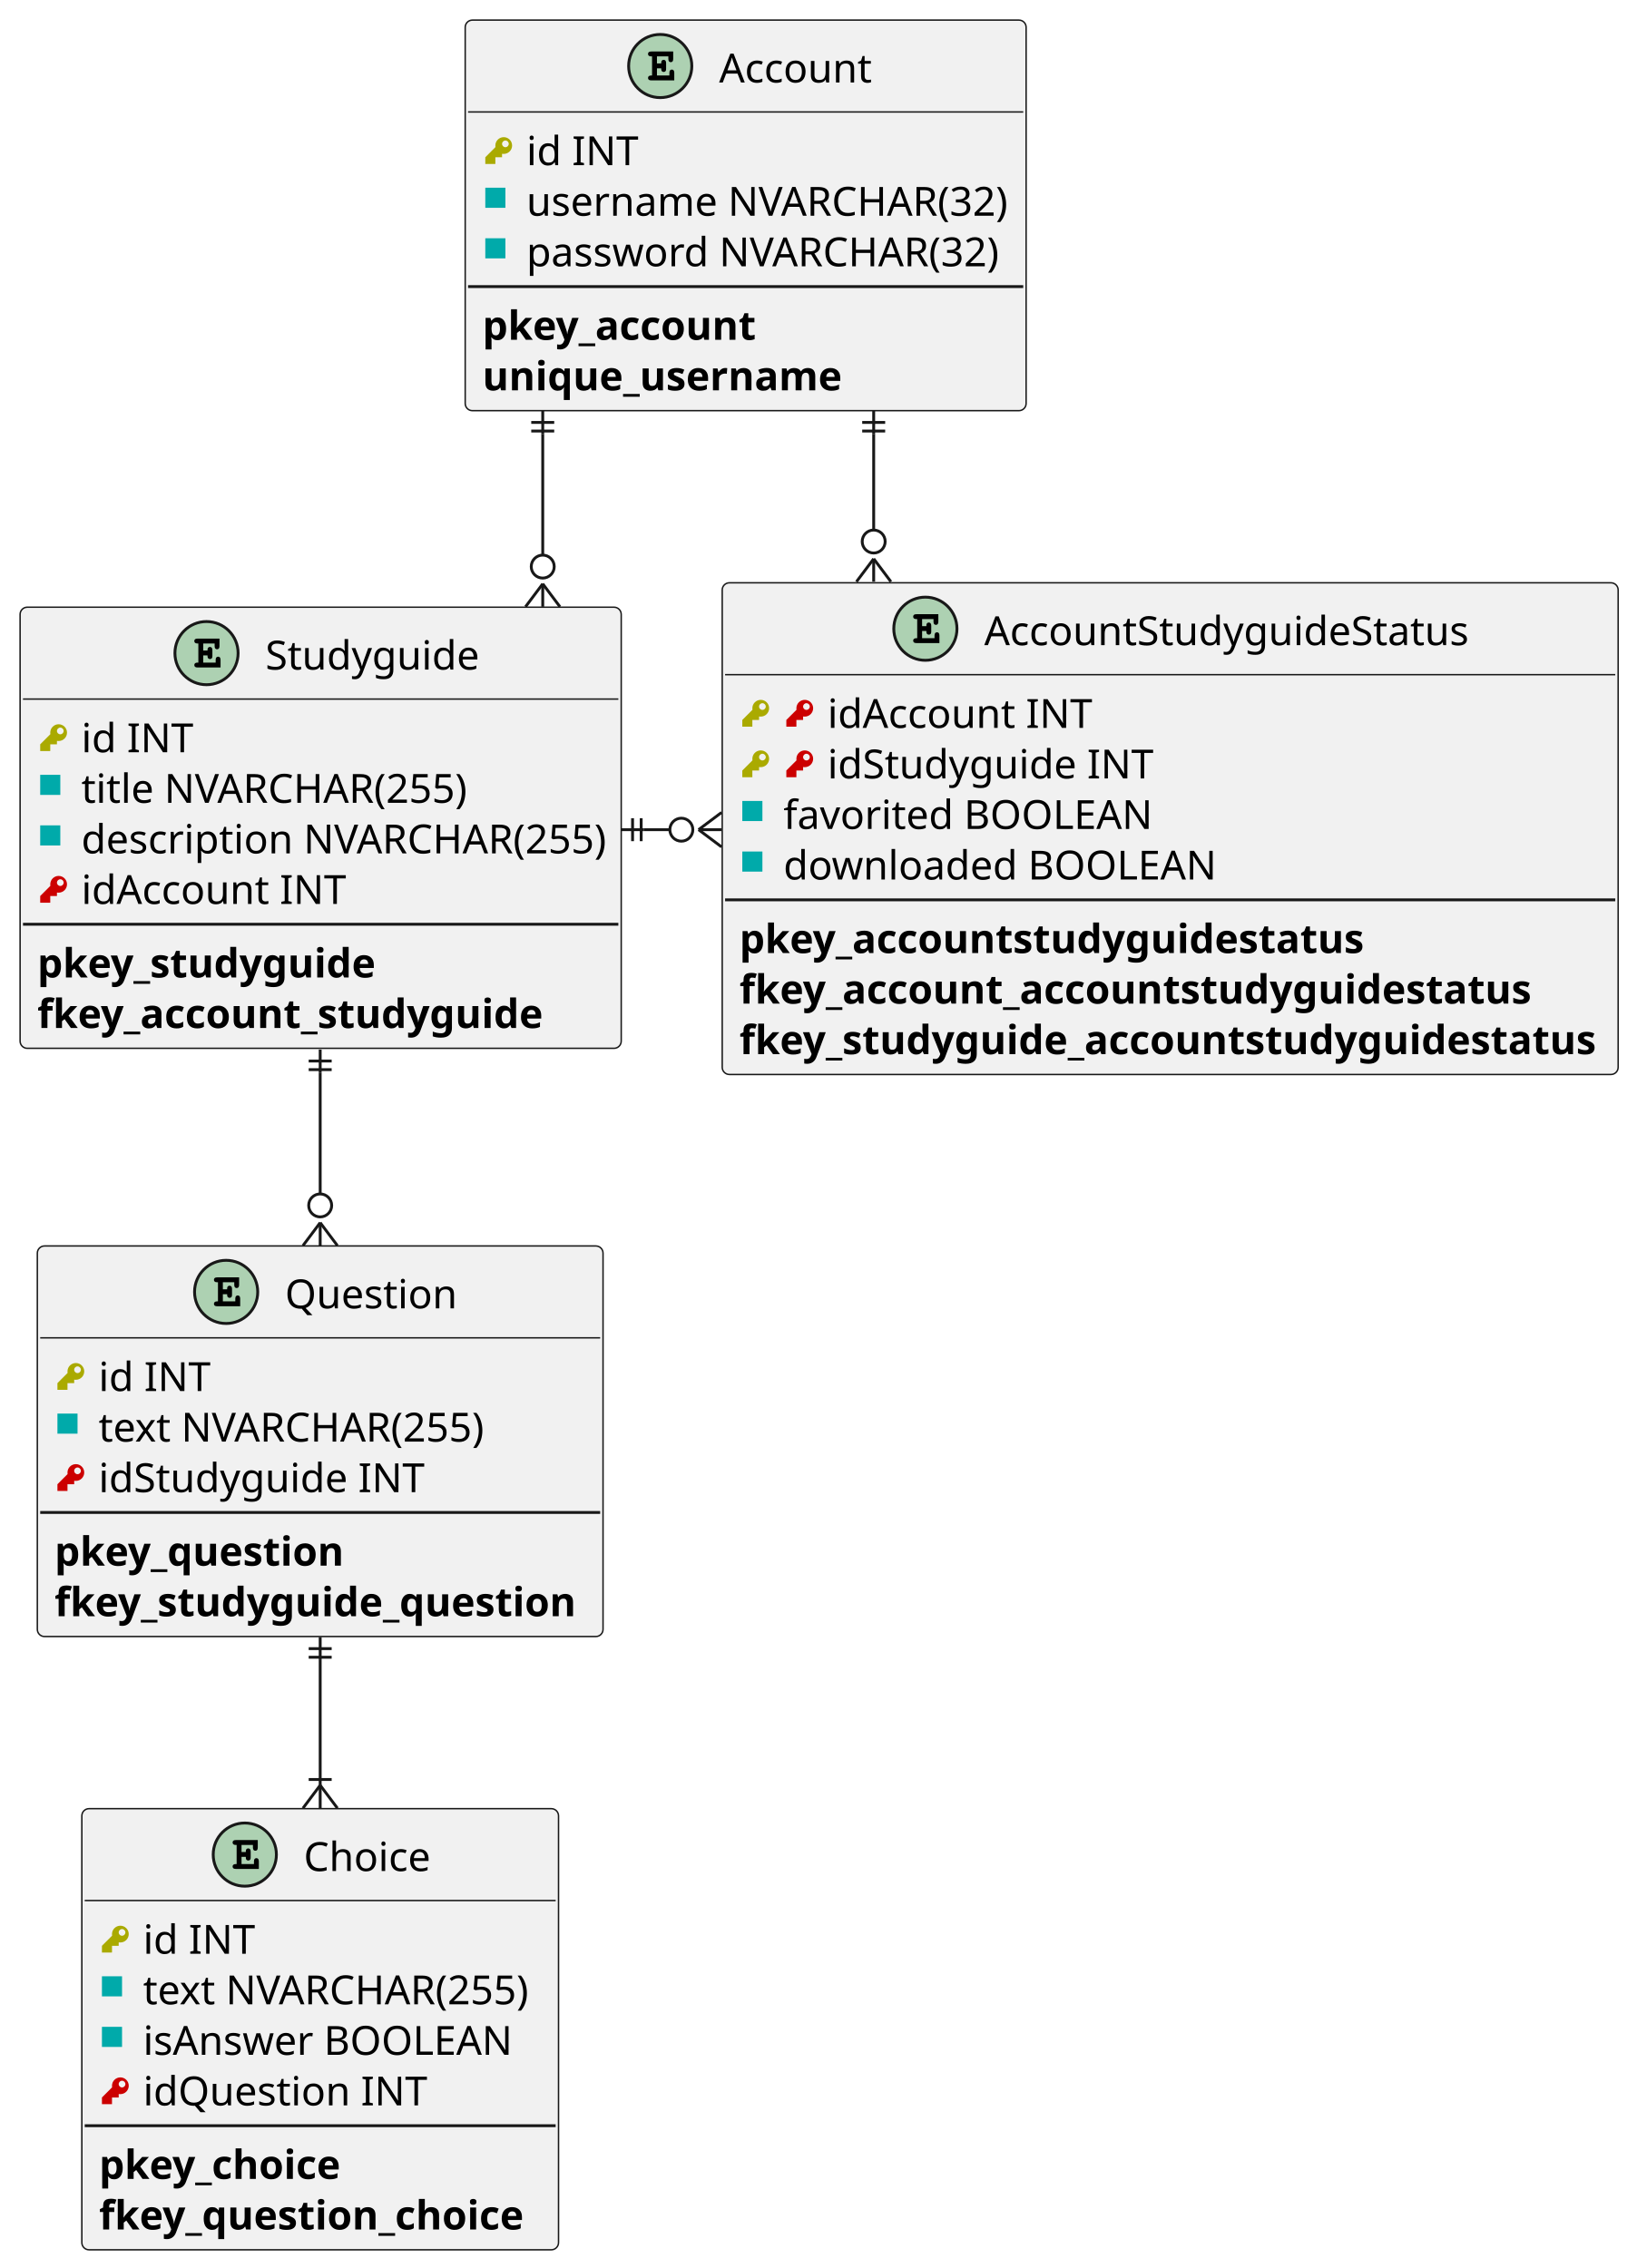
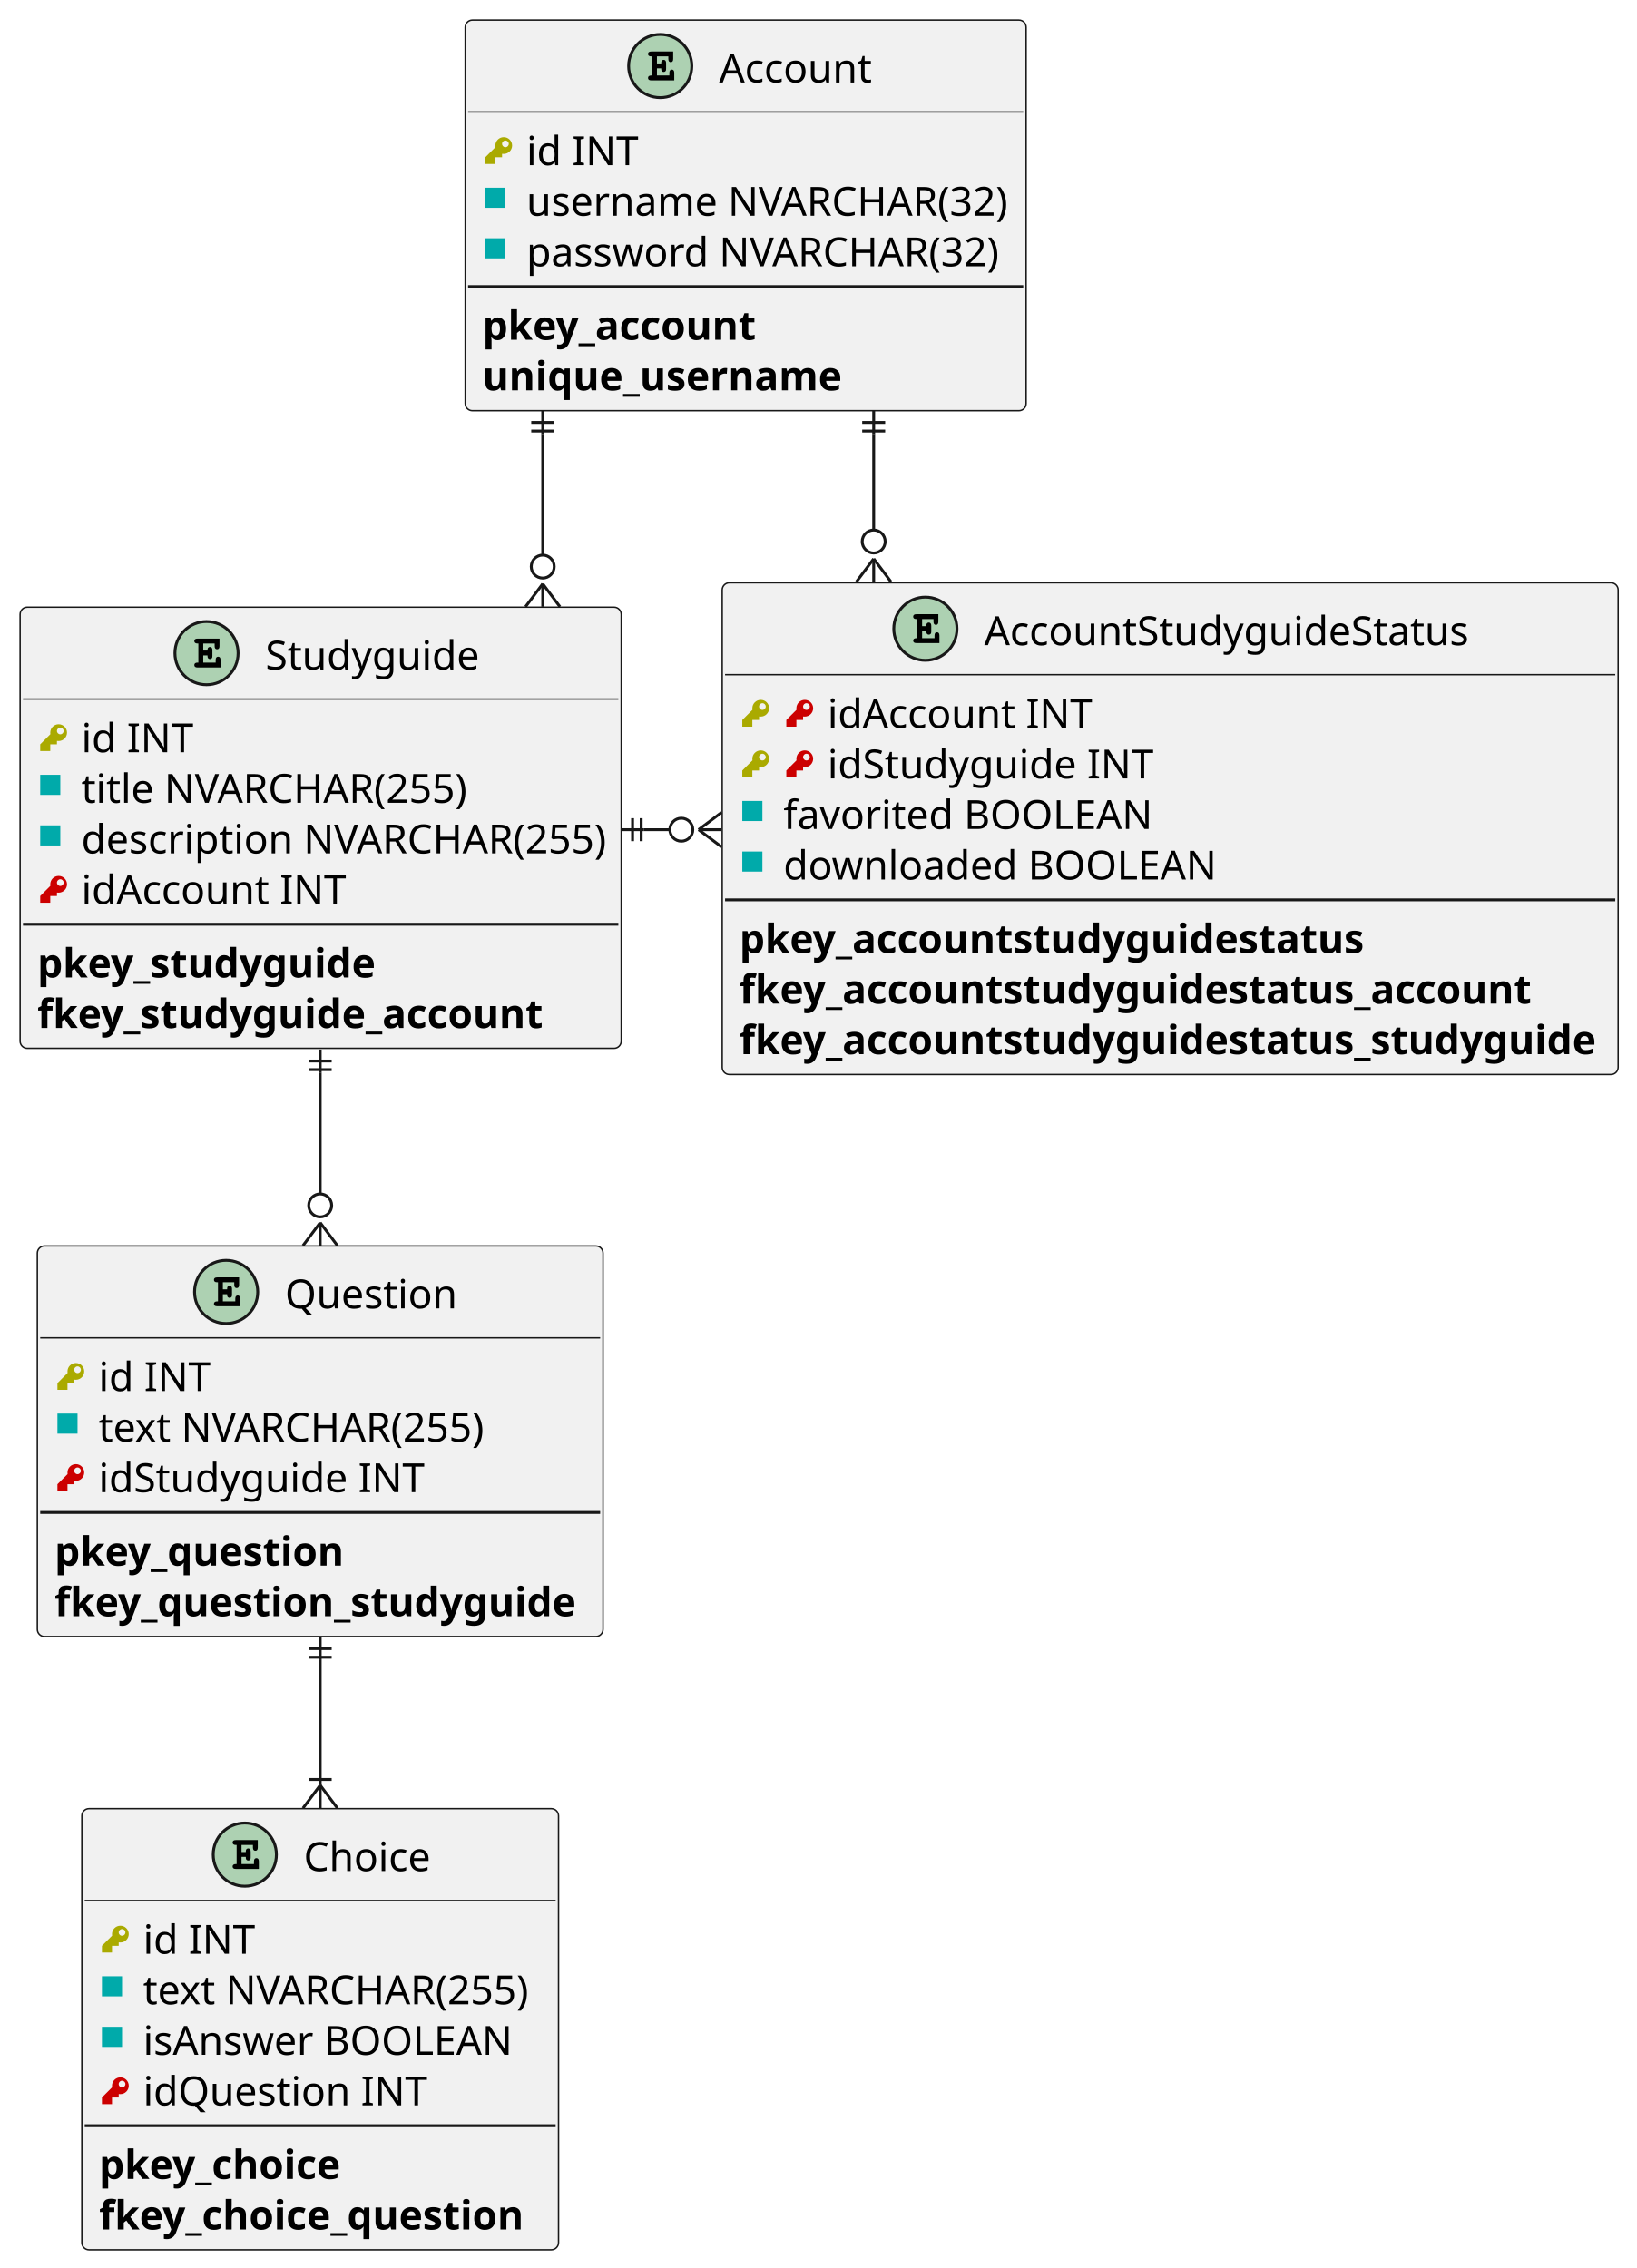
<svg xmlns="http://www.w3.org/2000/svg" contentStyleType="text/css" height="790px" preserveAspectRatio="none" style="width:570px;height:790px;background:#FFFFFF;" version="1.1" viewBox="0 0 570 790" width="570px" zoomAndPan="magnify">
  <defs />
  <g>
    <g id="elem_Account">
      <rect codeLine="7" fill="#F1F1F1" height="136.047" id="Account" rx="2.5" ry="2.5" style="stroke:#181818;stroke-width:0.5;" width="195.333" x="162" y="7" />
      <ellipse cx="229.917" cy="23" fill="#ADD1B2" rx="11" ry="11" style="stroke:#181818;stroke-width:1.0;" />
      <path d="M228.776,23.797 L228.776,26.297 L233.104,26.297 L233.104,25.375 Q233.104,24.766 233.339,24.5 Q233.589,24.234 233.964,24.234 Q234.339,24.234 234.573,24.5 Q234.807,24.766 234.807,25.375 L234.807,28 L226.807,28 Q226.182,28 225.917,27.766 Q225.667,27.531 225.667,27.141 Q225.667,26.766 225.932,26.531 Q226.198,26.297 226.807,26.297 L227.073,26.297 L227.073,19.641 L226.807,19.641 Q226.182,19.641 225.917,19.406 Q225.667,19.172 225.667,18.781 Q225.667,18.406 225.917,18.172 Q226.182,17.938 226.807,17.938 L234.432,17.938 L234.432,20.531 Q234.432,21.141 234.198,21.406 Q233.979,21.656 233.589,21.656 Q233.214,21.656 232.979,21.406 Q232.745,21.141 232.745,20.531 L232.745,19.641 L228.776,19.641 L228.776,22.094 L230.26,22.094 Q230.26,21.438 230.385,21.25 Q230.651,20.844 231.12,20.844 Q231.495,20.844 231.729,21.109 Q231.964,21.359 231.964,21.969 L231.964,23.938 Q231.964,24.484 231.839,24.672 Q231.573,25.062 231.12,25.062 Q230.651,25.062 230.385,24.656 Q230.26,24.469 230.26,23.797 L228.776,23.797 Z " fill="#000000" />
      <text fill="#000000" font-family="sans-serif" font-size="14" lengthAdjust="spacing" textLength="51" x="250.417" y="28.729">Account</text>
      <line style="stroke:#181818;stroke-width:0.5;" x1="163" x2="356.333" y1="39" y2="39" />
      <path d="M175.417,47.776 C173.807,47.776 172.5,49.083 172.5,50.693 C172.5,50.879 172.5,51.066 172.535,51.241 L169,54.776 L169,57.109 L172.5,57.109 L172.5,54.776 L174.833,54.776 L174.833,53.609 L174.868,53.574 C175.043,53.609 175.23,53.609 175.417,53.609 C177.027,53.609 178.333,52.303 178.333,50.693 C178.333,49.083 177.027,47.776 175.417,47.776 M176,48.943 C176.642,48.943 177.167,49.468 177.167,50.109 C177.167,50.751 176.642,51.276 176,51.276 C175.358,51.276 174.833,50.751 174.833,50.109 C174.833,49.468 175.358,48.943 176,48.943 " fill="#AAAA00" style="stroke:;stroke-width:0.0;stroke-dasharray:;" />
      <text fill="#000000" font-family="sans-serif" font-size="14" lengthAdjust="spacing" textLength="36" x="183.333" y="57.533">id INT</text>
      <path d="M169,65.385 L169,72.385 L176,72.385 L176,65.385 L169,65.385 " fill="#00AAAA" style="stroke:;stroke-width:0.0;stroke-dasharray:;" />
      <text fill="#000000" font-family="sans-serif" font-size="14" lengthAdjust="spacing" textLength="168" x="183.333" y="75.143">username NVARCHAR(32)</text>
      <path d="M169,82.995 L169,89.995 L176,89.995 L176,82.995 L169,82.995 " fill="#00AAAA" style="stroke:;stroke-width:0.0;stroke-dasharray:;" />
      <text fill="#000000" font-family="sans-serif" font-size="14" lengthAdjust="spacing" textLength="165" x="183.333" y="92.752">password NVARCHAR(32)</text>
      <line style="stroke:#181818;stroke-width:1.0;" x1="163" x2="356.333" y1="99.828" y2="99.828" />
      <text fill="#000000" font-family="sans-serif" font-size="14" font-weight="bold" lengthAdjust="spacing" textLength="97" x="168" y="118.361">pkey_account</text>
      <text fill="#000000" font-family="sans-serif" font-size="14" font-weight="bold" lengthAdjust="spacing" textLength="127" x="168" y="135.971">unique_username</text>
    </g>
    <g id="elem_AccountStudyguideStatus">
      <rect codeLine="16" fill="#F1F1F1" height="171.266" id="AccountStudyguideStatus" rx="2.5" ry="2.5" style="stroke:#181818;stroke-width:0.5;" width="312" x="251.5" y="203" />
      <ellipse cx="322.25" cy="219" fill="#ADD1B2" rx="11" ry="11" style="stroke:#181818;stroke-width:1.0;" />
      <path d="M321.109,219.797 L321.109,222.297 L325.438,222.297 L325.438,221.375 Q325.438,220.766 325.672,220.5 Q325.922,220.234 326.297,220.234 Q326.672,220.234 326.906,220.5 Q327.141,220.766 327.141,221.375 L327.141,224 L319.141,224 Q318.516,224 318.25,223.766 Q318,223.531 318,223.141 Q318,222.766 318.266,222.531 Q318.531,222.297 319.141,222.297 L319.406,222.297 L319.406,215.641 L319.141,215.641 Q318.516,215.641 318.25,215.406 Q318,215.172 318,214.781 Q318,214.406 318.25,214.172 Q318.516,213.938 319.141,213.938 L326.766,213.938 L326.766,216.531 Q326.766,217.141 326.531,217.406 Q326.312,217.656 325.922,217.656 Q325.547,217.656 325.312,217.406 Q325.078,217.141 325.078,216.531 L325.078,215.641 L321.109,215.641 L321.109,218.094 L322.594,218.094 Q322.594,217.438 322.719,217.25 Q322.984,216.844 323.453,216.844 Q323.828,216.844 324.062,217.109 Q324.297,217.359 324.297,217.969 L324.297,219.938 Q324.297,220.484 324.172,220.672 Q323.906,221.062 323.453,221.062 Q322.984,221.062 322.719,220.656 Q322.594,220.469 322.594,219.797 L321.109,219.797 Z " fill="#000000" />
      <text fill="#000000" font-family="sans-serif" font-size="14" lengthAdjust="spacing" textLength="162" x="342.75" y="224.728">AccountStudyguideStatus</text>
      <line style="stroke:#181818;stroke-width:0.5;" x1="252.5" x2="562.5" y1="235" y2="235" />
      <path d="M264.917,243.776 C263.307,243.776 262,245.083 262,246.693 C262,246.879 262,247.066 262.035,247.241 L258.5,250.776 L258.5,253.109 L262,253.109 L262,250.776 L264.333,250.776 L264.333,249.609 L264.368,249.574 C264.543,249.609 264.73,249.609 264.917,249.609 C266.527,249.609 267.833,248.303 267.833,246.693 C267.833,245.083 266.527,243.776 264.917,243.776 M265.5,244.943 C266.142,244.943 266.667,245.468 266.667,246.109 C266.667,246.751 266.142,247.276 265.5,247.276 C264.858,247.276 264.333,246.751 264.333,246.109 C264.333,245.468 264.858,244.943 265.5,244.943 " fill="#AAAA00" style="stroke:;stroke-width:0.0;stroke-dasharray:;" />
      <text fill="#000000" font-family="sans-serif" font-size="14" lengthAdjust="spacing" textLength="4" x="268.833" y="253.533"> </text>
      <path d="M280.25,243.776 C278.64,243.776 277.333,245.083 277.333,246.693 C277.333,246.879 277.333,247.066 277.368,247.241 L273.833,250.776 L273.833,253.109 L277.333,253.109 L277.333,250.776 L279.667,250.776 L279.667,249.609 L279.702,249.574 C279.877,249.609 280.063,249.609 280.25,249.609 C281.86,249.609 283.167,248.303 283.167,246.693 C283.167,245.083 281.86,243.776 280.25,243.776 M280.833,244.943 C281.475,244.943 282,245.468 282,246.109 C282,246.751 281.475,247.276 280.833,247.276 C280.192,247.276 279.667,246.751 279.667,246.109 C279.667,245.468 280.192,244.943 280.833,244.943 " fill="#CC0000" style="stroke:;stroke-width:0.0;stroke-dasharray:;" />
      <text fill="#000000" font-family="sans-serif" font-size="14" lengthAdjust="spacing" textLength="87" x="288.167" y="253.533">idAccount INT</text>
      <path d="M264.917,261.385 C263.307,261.385 262,262.692 262,264.302 C262,264.489 262,264.675 262.035,264.85 L258.5,268.385 L258.5,270.719 L262,270.719 L262,268.385 L264.333,268.385 L264.333,267.219 L264.368,267.184 C264.543,267.219 264.73,267.219 264.917,267.219 C266.527,267.219 267.833,265.912 267.833,264.302 C267.833,262.692 266.527,261.385 264.917,261.385 M265.5,262.552 C266.142,262.552 266.667,263.077 266.667,263.719 C266.667,264.36 266.142,264.885 265.5,264.885 C264.858,264.885 264.333,264.36 264.333,263.719 C264.333,263.077 264.858,262.552 265.5,262.552 " fill="#AAAA00" style="stroke:;stroke-width:0.0;stroke-dasharray:;" />
      <text fill="#000000" font-family="sans-serif" font-size="14" lengthAdjust="spacing" textLength="4" x="268.833" y="271.143"> </text>
      <path d="M280.25,261.385 C278.64,261.385 277.333,262.692 277.333,264.302 C277.333,264.489 277.333,264.675 277.368,264.85 L273.833,268.385 L273.833,270.719 L277.333,270.719 L277.333,268.385 L279.667,268.385 L279.667,267.219 L279.702,267.184 C279.877,267.219 280.063,267.219 280.25,267.219 C281.86,267.219 283.167,265.912 283.167,264.302 C283.167,262.692 281.86,261.385 280.25,261.385 M280.833,262.552 C281.475,262.552 282,263.077 282,263.719 C282,264.36 281.475,264.885 280.833,264.885 C280.192,264.885 279.667,264.36 279.667,263.719 C279.667,263.077 280.192,262.552 280.833,262.552 " fill="#CC0000" style="stroke:;stroke-width:0.0;stroke-dasharray:;" />
      <text fill="#000000" font-family="sans-serif" font-size="14" lengthAdjust="spacing" textLength="107" x="288.167" y="271.143">idStudyguide INT</text>
      <path d="M258.5,278.995 L258.5,285.995 L265.5,285.995 L265.5,278.995 L258.5,278.995 " fill="#00AAAA" style="stroke:;stroke-width:0.0;stroke-dasharray:;" />
      <text fill="#000000" font-family="sans-serif" font-size="14" lengthAdjust="spacing" textLength="125" x="272.833" y="288.752">favorited BOOLEAN</text>
      <path d="M258.5,296.604 L258.5,303.604 L265.5,303.604 L265.5,296.604 L258.5,296.604 " fill="#00AAAA" style="stroke:;stroke-width:0.0;stroke-dasharray:;" />
      <text fill="#000000" font-family="sans-serif" font-size="14" lengthAdjust="spacing" textLength="146" x="272.833" y="306.361">downloaded BOOLEAN</text>
      <line style="stroke:#181818;stroke-width:1.0;" x1="252.5" x2="562.5" y1="313.438" y2="313.438" />
      <text fill="#000000" font-family="sans-serif" font-size="14" font-weight="bold" lengthAdjust="spacing" textLength="218" x="257.5" y="331.971">pkey_accountstudyguidestatus</text>
-       <text fill="#000000" font-family="sans-serif" font-size="14" font-weight="bold" lengthAdjust="spacing" textLength="278" x="257.5" y="349.58">fkey_account_accountstudyguidestatus</text>
-       <text fill="#000000" font-family="sans-serif" font-size="14" font-weight="bold" lengthAdjust="spacing" textLength="300" x="257.5" y="367.19">fkey_studyguide_accountstudyguidestatus</text>
+       <text fill="#000000" font-family="sans-serif" font-size="14" font-weight="bold" lengthAdjust="spacing" textLength="278" x="257.5" y="349.58">fkey_accountstudyguidestatus_account</text>
+       <text fill="#000000" font-family="sans-serif" font-size="14" font-weight="bold" lengthAdjust="spacing" textLength="300" x="257.5" y="367.19">fkey_accountstudyguidestatus_studyguide</text>
    </g>
    <g id="elem_Studyguide">
      <rect codeLine="27" fill="#F1F1F1" height="153.656" id="Studyguide" rx="2.5" ry="2.5" style="stroke:#181818;stroke-width:0.5;" width="209.333" x="7" y="211.5" />
      <ellipse cx="71.917" cy="227.5" fill="#ADD1B2" rx="11" ry="11" style="stroke:#181818;stroke-width:1.0;" />
      <path d="M70.776,228.297 L70.776,230.797 L75.104,230.797 L75.104,229.875 Q75.104,229.266 75.338,229 Q75.588,228.734 75.963,228.734 Q76.338,228.734 76.573,229 Q76.807,229.266 76.807,229.875 L76.807,232.5 L68.807,232.5 Q68.182,232.5 67.917,232.266 Q67.667,232.031 67.667,231.641 Q67.667,231.266 67.932,231.031 Q68.198,230.797 68.807,230.797 L69.073,230.797 L69.073,224.141 L68.807,224.141 Q68.182,224.141 67.917,223.906 Q67.667,223.672 67.667,223.281 Q67.667,222.906 67.917,222.672 Q68.182,222.438 68.807,222.438 L76.432,222.438 L76.432,225.031 Q76.432,225.641 76.198,225.906 Q75.979,226.156 75.588,226.156 Q75.213,226.156 74.979,225.906 Q74.745,225.641 74.745,225.031 L74.745,224.141 L70.776,224.141 L70.776,226.594 L72.26,226.594 Q72.26,225.938 72.385,225.75 Q72.651,225.344 73.12,225.344 Q73.495,225.344 73.729,225.609 Q73.963,225.859 73.963,226.469 L73.963,228.438 Q73.963,228.984 73.838,229.172 Q73.573,229.562 73.12,229.562 Q72.651,229.562 72.385,229.156 Q72.26,228.969 72.26,228.297 L70.776,228.297 Z " fill="#000000" />
      <text fill="#000000" font-family="sans-serif" font-size="14" lengthAdjust="spacing" textLength="71" x="92.417" y="233.228">Studyguide</text>
      <line style="stroke:#181818;stroke-width:0.5;" x1="8" x2="215.333" y1="243.5" y2="243.5" />
      <path d="M20.417,252.276 C18.807,252.276 17.5,253.583 17.5,255.193 C17.5,255.379 17.5,255.566 17.535,255.741 L14,259.276 L14,261.609 L17.5,261.609 L17.5,259.276 L19.833,259.276 L19.833,258.109 L19.868,258.074 C20.043,258.109 20.23,258.109 20.417,258.109 C22.027,258.109 23.333,256.803 23.333,255.193 C23.333,253.583 22.027,252.276 20.417,252.276 M21,253.443 C21.642,253.443 22.167,253.968 22.167,254.609 C22.167,255.251 21.642,255.776 21,255.776 C20.358,255.776 19.833,255.251 19.833,254.609 C19.833,253.968 20.358,253.443 21,253.443 " fill="#AAAA00" style="stroke:;stroke-width:0.0;stroke-dasharray:;" />
      <text fill="#000000" font-family="sans-serif" font-size="14" lengthAdjust="spacing" textLength="36" x="28.333" y="262.033">id INT</text>
      <path d="M14,269.885 L14,276.885 L21,276.885 L21,269.885 L14,269.885 " fill="#00AAAA" style="stroke:;stroke-width:0.0;stroke-dasharray:;" />
      <text fill="#000000" font-family="sans-serif" font-size="14" lengthAdjust="spacing" textLength="135" x="28.333" y="279.643">title NVARCHAR(255)</text>
      <path d="M14,287.495 L14,294.495 L21,294.495 L21,287.495 L14,287.495 " fill="#00AAAA" style="stroke:;stroke-width:0.0;stroke-dasharray:;" />
      <text fill="#000000" font-family="sans-serif" font-size="14" lengthAdjust="spacing" textLength="182" x="28.333" y="297.252">description NVARCHAR(255)</text>
      <path d="M20.417,305.104 C18.807,305.104 17.5,306.411 17.5,308.021 C17.5,308.207 17.5,308.394 17.535,308.569 L14,312.104 L14,314.438 L17.5,314.438 L17.5,312.104 L19.833,312.104 L19.833,310.938 L19.868,310.902 C20.043,310.938 20.23,310.938 20.417,310.938 C22.027,310.938 23.333,309.631 23.333,308.021 C23.333,306.411 22.027,305.104 20.417,305.104 M21,306.271 C21.642,306.271 22.167,306.796 22.167,307.438 C22.167,308.079 21.642,308.604 21,308.604 C20.358,308.604 19.833,308.079 19.833,307.438 C19.833,306.796 20.358,306.271 21,306.271 " fill="#CC0000" style="stroke:;stroke-width:0.0;stroke-dasharray:;" />
      <text fill="#000000" font-family="sans-serif" font-size="14" lengthAdjust="spacing" textLength="87" x="28.333" y="314.861">idAccount INT</text>
      <line style="stroke:#181818;stroke-width:1.0;" x1="8" x2="215.333" y1="321.938" y2="321.938" />
      <text fill="#000000" font-family="sans-serif" font-size="14" font-weight="bold" lengthAdjust="spacing" textLength="119" x="13" y="340.471">pkey_studyguide</text>
-       <text fill="#000000" font-family="sans-serif" font-size="14" font-weight="bold" lengthAdjust="spacing" textLength="179" x="13" y="358.08">fkey_account_studyguide</text>
+       <text fill="#000000" font-family="sans-serif" font-size="14" font-weight="bold" lengthAdjust="spacing" textLength="179" x="13" y="358.08">fkey_studyguide_account</text>
    </g>
    <g id="elem_Question">
      <rect codeLine="37" fill="#F1F1F1" height="136.047" id="Question" rx="2.5" ry="2.5" style="stroke:#181818;stroke-width:0.5;" width="197" x="13" y="434" />
      <ellipse cx="78.75" cy="450" fill="#ADD1B2" rx="11" ry="11" style="stroke:#181818;stroke-width:1.0;" />
      <path d="M77.609,450.797 L77.609,453.297 L81.938,453.297 L81.938,452.375 Q81.938,451.766 82.172,451.5 Q82.422,451.234 82.797,451.234 Q83.172,451.234 83.406,451.5 Q83.641,451.766 83.641,452.375 L83.641,455 L75.641,455 Q75.016,455 74.75,454.766 Q74.5,454.531 74.5,454.141 Q74.5,453.766 74.766,453.531 Q75.031,453.297 75.641,453.297 L75.906,453.297 L75.906,446.641 L75.641,446.641 Q75.016,446.641 74.75,446.406 Q74.5,446.172 74.5,445.781 Q74.5,445.406 74.75,445.172 Q75.016,444.938 75.641,444.938 L83.266,444.938 L83.266,447.531 Q83.266,448.141 83.031,448.406 Q82.812,448.656 82.422,448.656 Q82.047,448.656 81.812,448.406 Q81.578,448.141 81.578,447.531 L81.578,446.641 L77.609,446.641 L77.609,449.094 L79.094,449.094 Q79.094,448.438 79.219,448.25 Q79.484,447.844 79.953,447.844 Q80.328,447.844 80.562,448.109 Q80.797,448.359 80.797,448.969 L80.797,450.938 Q80.797,451.484 80.672,451.672 Q80.406,452.062 79.953,452.062 Q79.484,452.062 79.219,451.656 Q79.094,451.469 79.094,450.797 L77.609,450.797 Z " fill="#000000" />
      <text fill="#000000" font-family="sans-serif" font-size="14" lengthAdjust="spacing" textLength="57" x="99.25" y="455.728">Question</text>
      <line style="stroke:#181818;stroke-width:0.5;" x1="14" x2="209" y1="466" y2="466" />
      <path d="M26.417,474.776 C24.807,474.776 23.5,476.083 23.5,477.693 C23.5,477.879 23.5,478.066 23.535,478.241 L20,481.776 L20,484.109 L23.5,484.109 L23.5,481.776 L25.833,481.776 L25.833,480.609 L25.868,480.574 C26.043,480.609 26.23,480.609 26.417,480.609 C28.027,480.609 29.333,479.303 29.333,477.693 C29.333,476.083 28.027,474.776 26.417,474.776 M27,475.943 C27.642,475.943 28.167,476.468 28.167,477.109 C28.167,477.751 27.642,478.276 27,478.276 C26.358,478.276 25.833,477.751 25.833,477.109 C25.833,476.468 26.358,475.943 27,475.943 " fill="#AAAA00" style="stroke:;stroke-width:0.0;stroke-dasharray:;" />
      <text fill="#000000" font-family="sans-serif" font-size="14" lengthAdjust="spacing" textLength="36" x="34.333" y="484.533">id INT</text>
      <path d="M20,492.385 L20,499.385 L27,499.385 L27,492.385 L20,492.385 " fill="#00AAAA" style="stroke:;stroke-width:0.0;stroke-dasharray:;" />
      <text fill="#000000" font-family="sans-serif" font-size="14" lengthAdjust="spacing" textLength="135" x="34.333" y="502.143">text NVARCHAR(255)</text>
      <path d="M26.417,509.995 C24.807,509.995 23.5,511.301 23.5,512.912 C23.5,513.098 23.5,513.285 23.535,513.46 L20,516.995 L20,519.328 L23.5,519.328 L23.5,516.995 L25.833,516.995 L25.833,515.828 L25.868,515.793 C26.043,515.828 26.23,515.828 26.417,515.828 C28.027,515.828 29.333,514.521 29.333,512.912 C29.333,511.301 28.027,509.995 26.417,509.995 M27,511.161 C27.642,511.161 28.167,511.687 28.167,512.328 C28.167,512.97 27.642,513.495 27,513.495 C26.358,513.495 25.833,512.97 25.833,512.328 C25.833,511.687 26.358,511.161 27,511.161 " fill="#CC0000" style="stroke:;stroke-width:0.0;stroke-dasharray:;" />
      <text fill="#000000" font-family="sans-serif" font-size="14" lengthAdjust="spacing" textLength="107" x="34.333" y="519.752">idStudyguide INT</text>
      <line style="stroke:#181818;stroke-width:1.0;" x1="14" x2="209" y1="526.828" y2="526.828" />
      <text fill="#000000" font-family="sans-serif" font-size="14" font-weight="bold" lengthAdjust="spacing" textLength="103" x="19" y="545.361">pkey_question</text>
-       <text fill="#000000" font-family="sans-serif" font-size="14" font-weight="bold" lengthAdjust="spacing" textLength="185" x="19" y="562.971">fkey_studyguide_question</text>
+       <text fill="#000000" font-family="sans-serif" font-size="14" font-weight="bold" lengthAdjust="spacing" textLength="185" x="19" y="562.971">fkey_question_studyguide</text>
    </g>
    <g id="elem_Choice">
      <rect codeLine="46" fill="#F1F1F1" height="153.656" id="Choice" rx="2.5" ry="2.5" style="stroke:#181818;stroke-width:0.5;" width="166" x="28.5" y="630" />
      <ellipse cx="85.25" cy="646" fill="#ADD1B2" rx="11" ry="11" style="stroke:#181818;stroke-width:1.0;" />
      <path d="M84.109,646.797 L84.109,649.297 L88.438,649.297 L88.438,648.375 Q88.438,647.766 88.672,647.5 Q88.922,647.234 89.297,647.234 Q89.672,647.234 89.906,647.5 Q90.141,647.766 90.141,648.375 L90.141,651 L82.141,651 Q81.516,651 81.25,650.766 Q81,650.531 81,650.141 Q81,649.766 81.266,649.531 Q81.531,649.297 82.141,649.297 L82.406,649.297 L82.406,642.641 L82.141,642.641 Q81.516,642.641 81.25,642.406 Q81,642.172 81,641.781 Q81,641.406 81.25,641.172 Q81.516,640.938 82.141,640.938 L89.766,640.938 L89.766,643.531 Q89.766,644.141 89.531,644.406 Q89.312,644.656 88.922,644.656 Q88.547,644.656 88.312,644.406 Q88.078,644.141 88.078,643.531 L88.078,642.641 L84.109,642.641 L84.109,645.094 L85.594,645.094 Q85.594,644.438 85.719,644.25 Q85.984,643.844 86.453,643.844 Q86.828,643.844 87.062,644.109 Q87.297,644.359 87.297,644.969 L87.297,646.938 Q87.297,647.484 87.172,647.672 Q86.906,648.062 86.453,648.062 Q85.984,648.062 85.719,647.656 Q85.594,647.469 85.594,646.797 L84.109,646.797 Z " fill="#000000" />
      <text fill="#000000" font-family="sans-serif" font-size="14" lengthAdjust="spacing" textLength="44" x="105.75" y="651.729">Choice</text>
      <line style="stroke:#181818;stroke-width:0.5;" x1="29.5" x2="193.5" y1="662" y2="662" />
      <path d="M41.917,670.776 C40.307,670.776 39,672.083 39,673.693 C39,673.879 39,674.066 39.035,674.241 L35.5,677.776 L35.5,680.109 L39,680.109 L39,677.776 L41.333,677.776 L41.333,676.609 L41.368,676.574 C41.543,676.609 41.73,676.609 41.917,676.609 C43.527,676.609 44.833,675.303 44.833,673.693 C44.833,672.083 43.527,670.776 41.917,670.776 M42.5,671.943 C43.142,671.943 43.667,672.468 43.667,673.109 C43.667,673.751 43.142,674.276 42.5,674.276 C41.858,674.276 41.333,673.751 41.333,673.109 C41.333,672.468 41.858,671.943 42.5,671.943 " fill="#AAAA00" style="stroke:;stroke-width:0.0;stroke-dasharray:;" />
      <text fill="#000000" font-family="sans-serif" font-size="14" lengthAdjust="spacing" textLength="36" x="49.833" y="680.533">id INT</text>
      <path d="M35.5,688.385 L35.5,695.385 L42.5,695.385 L42.5,688.385 L35.5,688.385 " fill="#00AAAA" style="stroke:;stroke-width:0.0;stroke-dasharray:;" />
      <text fill="#000000" font-family="sans-serif" font-size="14" lengthAdjust="spacing" textLength="135" x="49.833" y="698.143">text NVARCHAR(255)</text>
      <path d="M35.5,705.995 L35.5,712.995 L42.5,712.995 L42.5,705.995 L35.5,705.995 " fill="#00AAAA" style="stroke:;stroke-width:0.0;stroke-dasharray:;" />
      <text fill="#000000" font-family="sans-serif" font-size="14" lengthAdjust="spacing" textLength="126" x="49.833" y="715.752">isAnswer BOOLEAN</text>
      <path d="M41.917,723.604 C40.307,723.604 39,724.911 39,726.521 C39,726.707 39,726.894 39.035,727.069 L35.5,730.604 L35.5,732.938 L39,732.938 L39,730.604 L41.333,730.604 L41.333,729.438 L41.368,729.403 C41.543,729.438 41.73,729.438 41.917,729.438 C43.527,729.438 44.833,728.131 44.833,726.521 C44.833,724.911 43.527,723.604 41.917,723.604 M42.5,724.771 C43.142,724.771 43.667,725.296 43.667,725.938 C43.667,726.579 43.142,727.104 42.5,727.104 C41.858,727.104 41.333,726.579 41.333,725.938 C41.333,725.296 41.858,724.771 42.5,724.771 " fill="#CC0000" style="stroke:;stroke-width:0.0;stroke-dasharray:;" />
      <text fill="#000000" font-family="sans-serif" font-size="14" lengthAdjust="spacing" textLength="93" x="49.833" y="733.361">idQuestion INT</text>
      <line style="stroke:#181818;stroke-width:1.0;" x1="29.5" x2="193.5" y1="740.438" y2="740.438" />
      <text fill="#000000" font-family="sans-serif" font-size="14" font-weight="bold" lengthAdjust="spacing" textLength="88" x="34.5" y="758.971">pkey_choice</text>
-       <text fill="#000000" font-family="sans-serif" font-size="14" font-weight="bold" lengthAdjust="spacing" textLength="154" x="34.5" y="776.58">fkey_question_choice</text>
+       <text fill="#000000" font-family="sans-serif" font-size="14" font-weight="bold" lengthAdjust="spacing" textLength="154" x="34.5" y="776.58">fkey_choice_question</text>
    </g>
    <g id="link_Account_AccountStudyguideStatus">
      <path codeLine="56" d="M304.25,151.14 C304.25,170.06 304.25,164.84 304.25,184.63 " fill="none" id="Account-AccountStudyguideStatus" style="stroke:#181818;stroke-width:1.0;" />
      <line style="stroke:#181818;stroke-width:1.0;" x1="300.25" x2="308.25" y1="147.14" y2="147.14" />
      <line style="stroke:#181818;stroke-width:1.0;" x1="300.25" x2="308.25" y1="150.14" y2="150.14" />
      <line style="stroke:#181818;stroke-width:1.0;" x1="304.25" x2="304.25" y1="151.14" y2="143.14" />
      <line style="stroke:#181818;stroke-width:1.0;" x1="304.25" x2="310.25" y1="194.63" y2="202.63" />
      <line style="stroke:#181818;stroke-width:1.0;" x1="304.25" x2="298.25" y1="194.63" y2="202.63" />
      <line style="stroke:#181818;stroke-width:1.0;" x1="304.25" x2="304.25" y1="194.63" y2="202.63" />
      <ellipse cx="304.25" cy="188.63" fill="none" rx="4" ry="4" style="stroke:#181818;stroke-width:1.0;" />
    </g>
    <g id="link_Studyguide_AccountStudyguideStatus">
      <path codeLine="57" d="M224.28,289 C235.67,289 221.43,289 233.27,289 " fill="none" id="Studyguide-AccountStudyguideStatus" style="stroke:#181818;stroke-width:1.0;" />
      <line style="stroke:#181818;stroke-width:1.0;" x1="220.28" x2="220.28" y1="293" y2="285" />
      <line style="stroke:#181818;stroke-width:1.0;" x1="223.28" x2="223.28" y1="293" y2="285" />
      <line style="stroke:#181818;stroke-width:1.0;" x1="224.28" x2="216.28" y1="289" y2="289" />
      <line style="stroke:#181818;stroke-width:1.0;" x1="243.27" x2="251.27" y1="289" y2="283" />
      <line style="stroke:#181818;stroke-width:1.0;" x1="243.27" x2="251.27" y1="289" y2="295" />
      <line style="stroke:#181818;stroke-width:1.0;" x1="243.27" x2="251.27" y1="289" y2="289" />
      <ellipse cx="237.27" cy="289" fill="none" rx="4" ry="4" style="stroke:#181818;stroke-width:1.0;" />
    </g>
    <g id="link_Account_Studyguide">
      <path codeLine="58" d="M189,151.14 C189,172.86 189,171.05 189,193.36 " fill="none" id="Account-Studyguide" style="stroke:#181818;stroke-width:1.0;" />
      <line style="stroke:#181818;stroke-width:1.0;" x1="185" x2="193" y1="147.14" y2="147.14" />
      <line style="stroke:#181818;stroke-width:1.0;" x1="185" x2="193" y1="150.14" y2="150.14" />
      <line style="stroke:#181818;stroke-width:1.0;" x1="189" x2="189" y1="151.14" y2="143.14" />
      <line style="stroke:#181818;stroke-width:1.0;" x1="189" x2="195" y1="203.36" y2="211.36" />
      <line style="stroke:#181818;stroke-width:1.0;" x1="189" x2="183" y1="203.36" y2="211.36" />
      <line style="stroke:#181818;stroke-width:1.0;" x1="189" x2="189" y1="203.36" y2="211.36" />
      <ellipse cx="189" cy="197.36" fill="none" rx="4" ry="4" style="stroke:#181818;stroke-width:1.0;" />
    </g>
    <g id="link_Studyguide_Question">
      <path codeLine="59" d="M111.5,373.58 C111.5,395.91 111.5,394.13 111.5,415.88 " fill="none" id="Studyguide-Question" style="stroke:#181818;stroke-width:1.0;" />
      <line style="stroke:#181818;stroke-width:1.0;" x1="107.5" x2="115.5" y1="369.58" y2="369.58" />
      <line style="stroke:#181818;stroke-width:1.0;" x1="107.5" x2="115.5" y1="372.58" y2="372.58" />
      <line style="stroke:#181818;stroke-width:1.0;" x1="111.5" x2="111.5" y1="373.58" y2="365.58" />
      <line style="stroke:#181818;stroke-width:1.0;" x1="111.5" x2="117.5" y1="425.88" y2="433.88" />
      <line style="stroke:#181818;stroke-width:1.0;" x1="111.5" x2="105.5" y1="425.88" y2="433.88" />
      <line style="stroke:#181818;stroke-width:1.0;" x1="111.5" x2="111.5" y1="425.88" y2="433.88" />
      <ellipse cx="111.5" cy="419.88" fill="none" rx="4" ry="4" style="stroke:#181818;stroke-width:1.0;" />
    </g>
    <g id="link_Question_Choice">
      <path codeLine="60" d="M111.5,578.26 C111.5,597.36 111.5,602.26 111.5,621.84 " fill="none" id="Question-Choice" style="stroke:#181818;stroke-width:1.0;" />
      <line style="stroke:#181818;stroke-width:1.0;" x1="107.5" x2="115.5" y1="574.26" y2="574.26" />
      <line style="stroke:#181818;stroke-width:1.0;" x1="107.5" x2="115.5" y1="577.26" y2="577.26" />
      <line style="stroke:#181818;stroke-width:1.0;" x1="111.5" x2="111.5" y1="578.26" y2="570.26" />
      <line style="stroke:#181818;stroke-width:1.0;" x1="111.5" x2="117.5" y1="621.84" y2="629.84" />
      <line style="stroke:#181818;stroke-width:1.0;" x1="111.5" x2="105.5" y1="621.84" y2="629.84" />
      <line style="stroke:#181818;stroke-width:1.0;" x1="111.5" x2="111.5" y1="621.84" y2="629.84" />
      <line style="stroke:#181818;stroke-width:1.0;" x1="115.5" x2="107.5" y1="619.84" y2="619.84" />
    </g>
  </g>
</svg>
